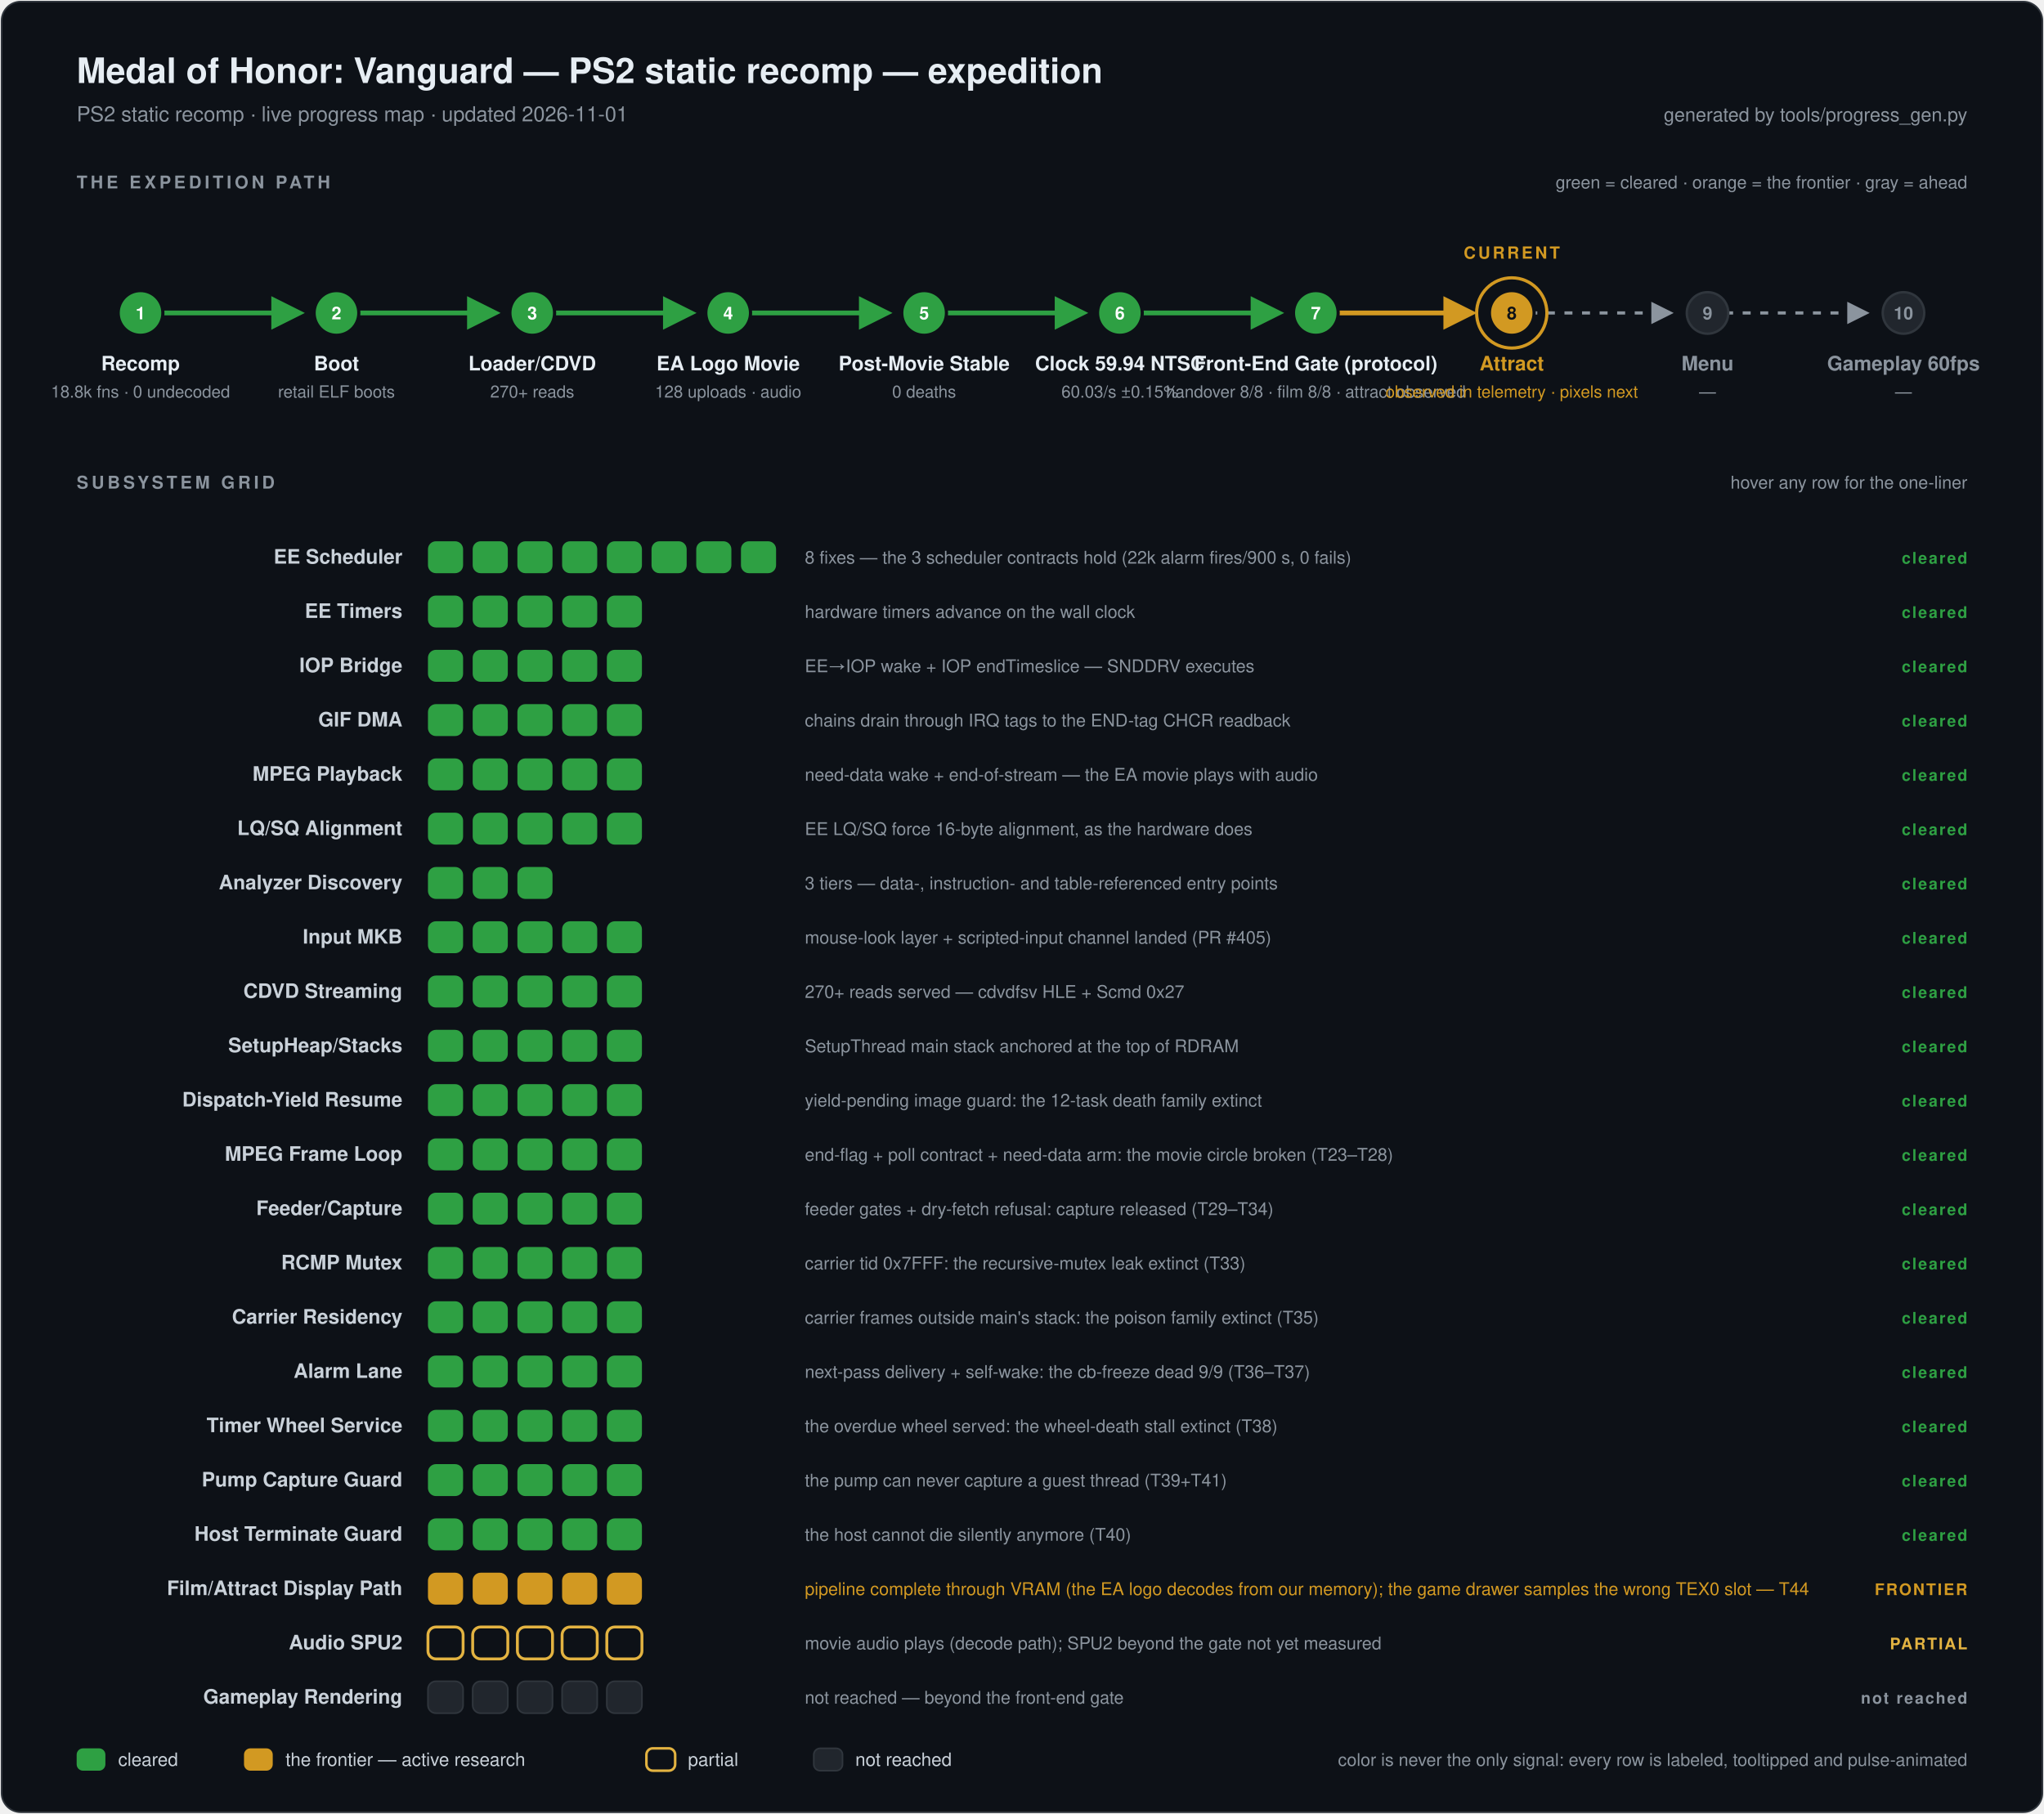
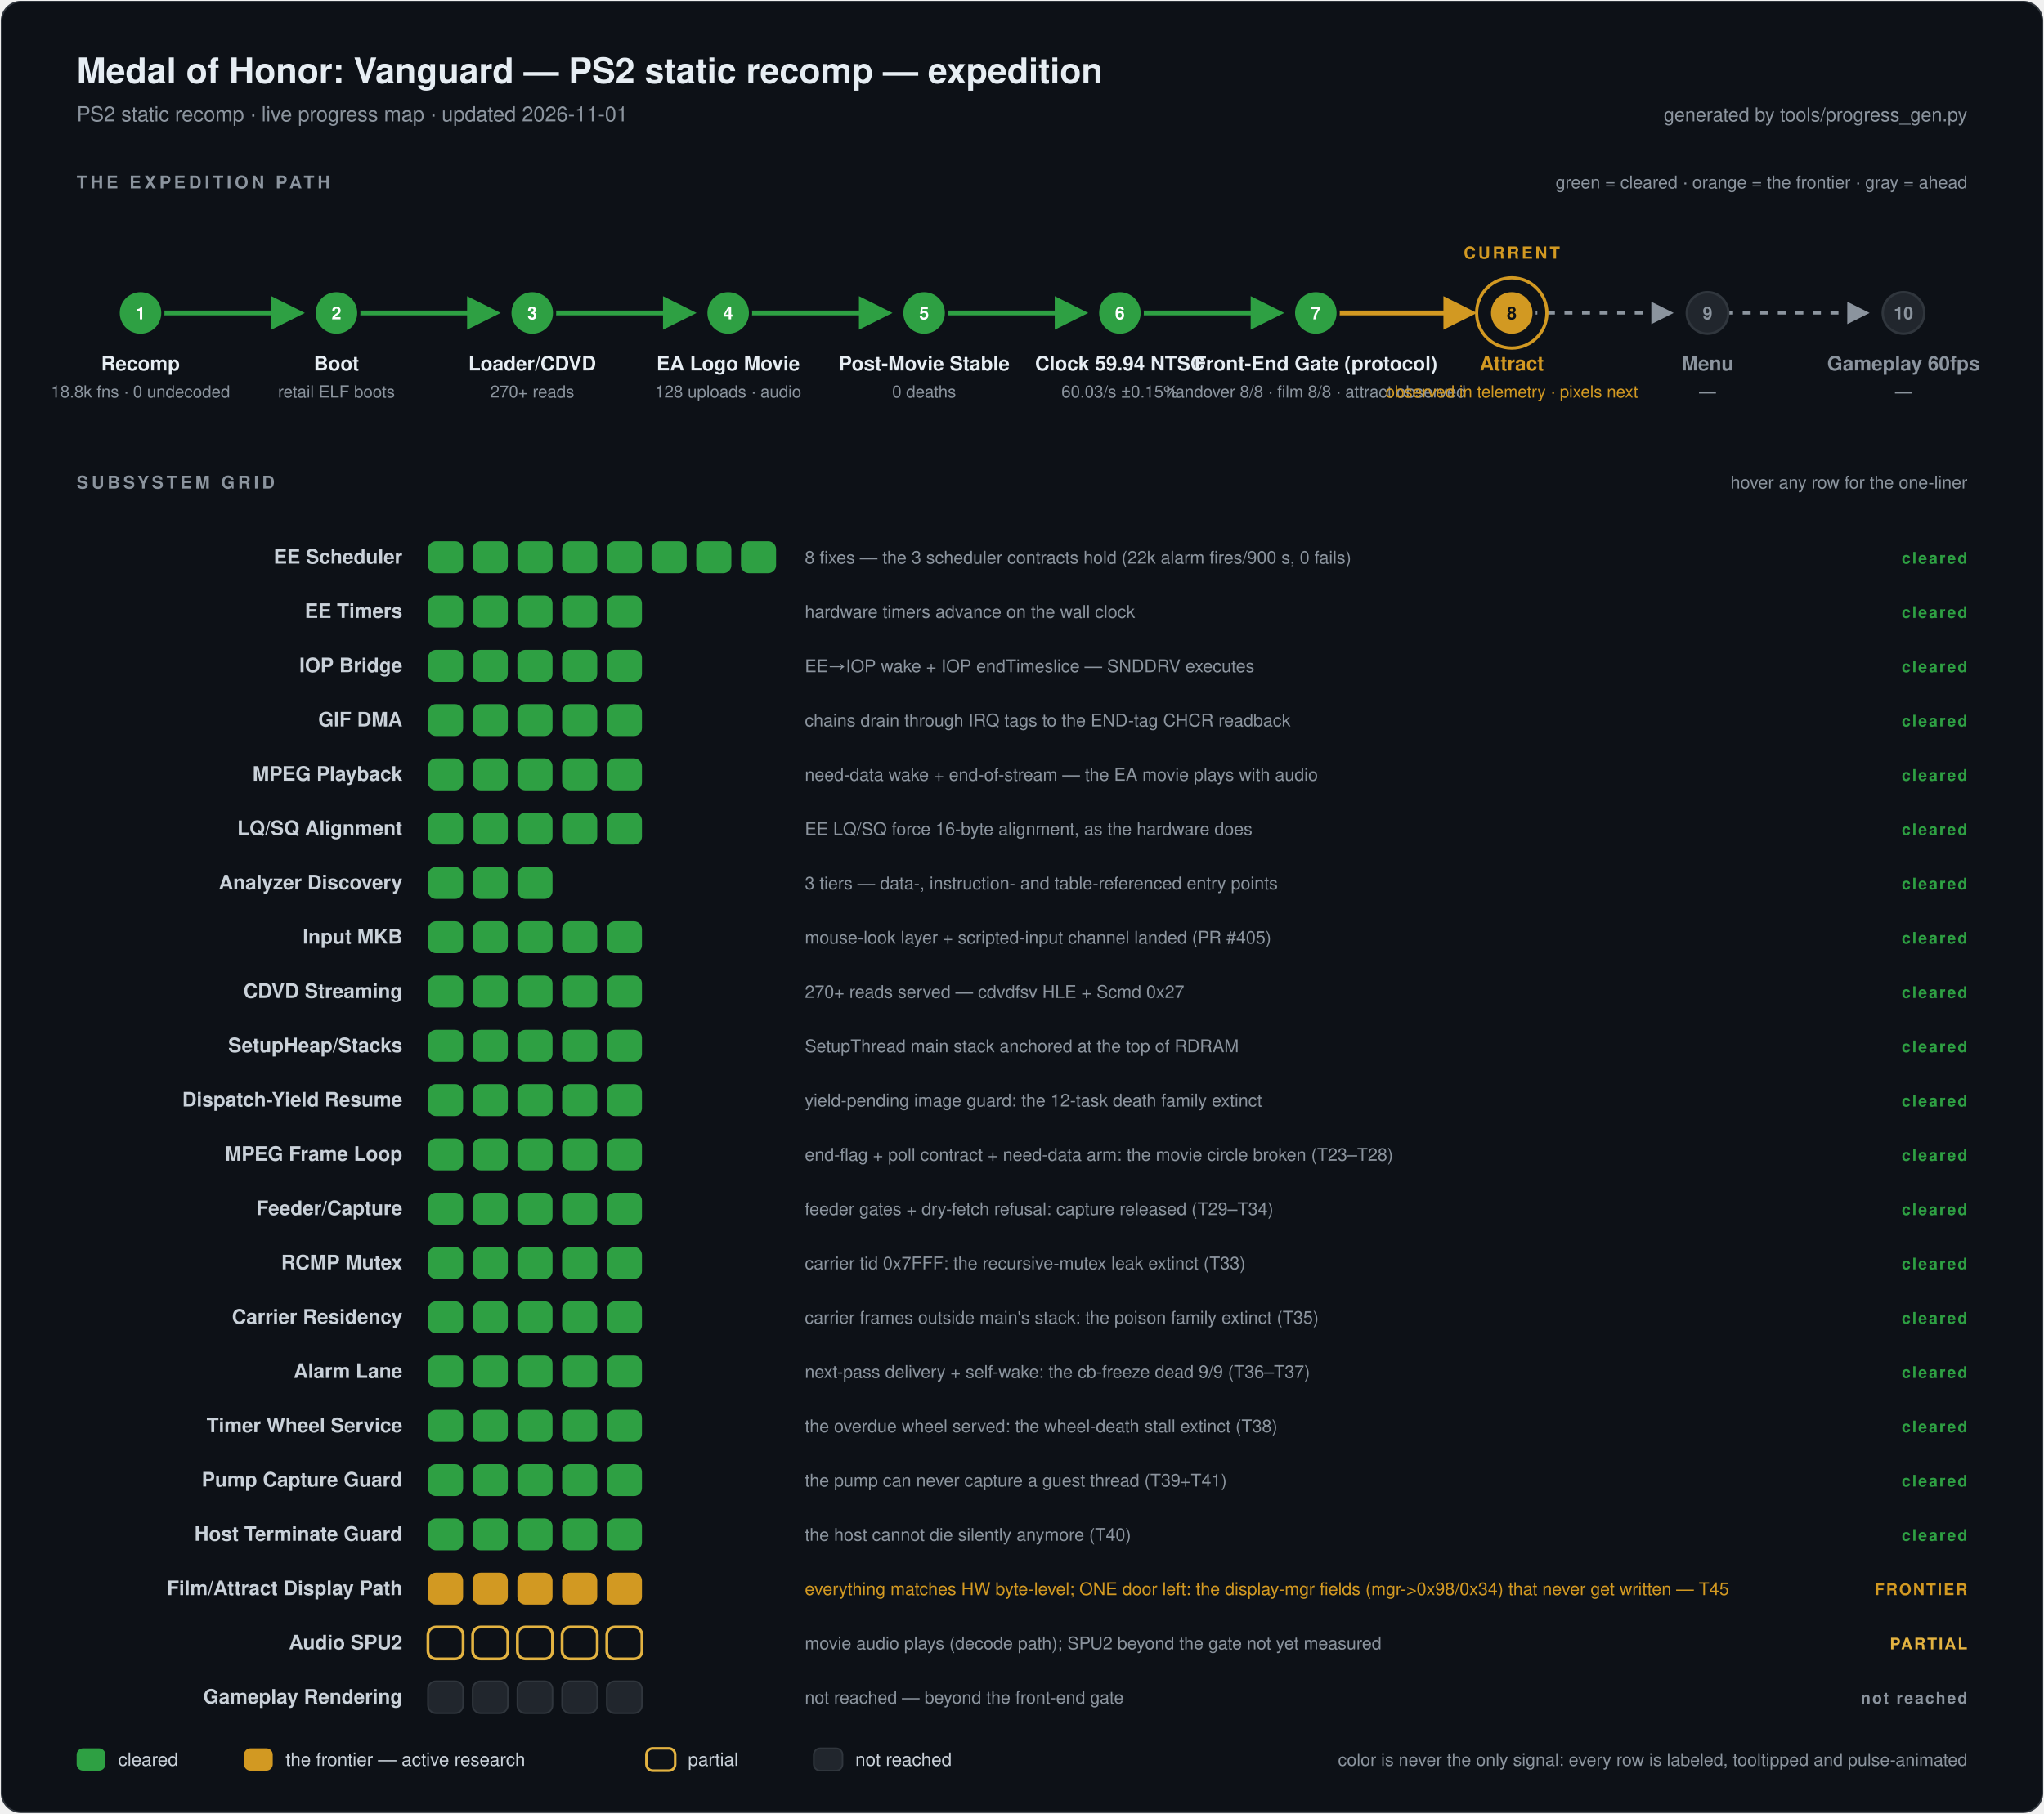
<svg xmlns="http://www.w3.org/2000/svg" viewBox="0 0 1280 1136" width="1280" height="1136" role="img" aria-label="Progress map: expedition path with 6 of 10 stages cleared, currently at the Front-End Gate, and a subsystem grid">
  <style>
.pulse{animation:vgpulse 2.2s ease-in-out infinite}
.pulse2{animation:vgpulse 2.2s ease-in-out .28s infinite}
.pulse3{animation:vgpulse 2.2s ease-in-out .56s infinite}
.pulse4{animation:vgpulse 2.2s ease-in-out .84s infinite}
@keyframes vgpulse{0%,100%{opacity:1}50%{opacity:.32}}
@media (prefers-reduced-motion:reduce){.pulse,.pulse2,.pulse3,.pulse4{animation:none}}
</style>
  <rect x="1" y="1" width="1278" height="1134" rx="12" fill="#0d1117" stroke="#30363d" />
  <text x="48" y="52" fill="#e6edf3" font-size="22" font-weight="700" font-family="ui-sans-serif, system-ui, 'Segoe UI', Helvetica, Arial, sans-serif">Medal of Honor: Vanguard — PS2 static recomp — expedition</text>
  <text x="48" y="76" fill="#8b949e" font-size="13" font-family="ui-sans-serif, system-ui, 'Segoe UI', Helvetica, Arial, sans-serif">PS2 static recomp · live progress map · updated 2026-11-01</text>
  <text x="1232" y="76" fill="#8b949e" font-size="12" text-anchor="end" font-family="ui-sans-serif, system-ui, 'Segoe UI', Helvetica, Arial, sans-serif">generated by tools/progress_gen.py</text>
  <text x="48" y="118" fill="#8b949e" font-size="11" font-weight="700" letter-spacing="2" font-family="ui-sans-serif, system-ui, 'Segoe UI', Helvetica, Arial, sans-serif">THE EXPEDITION PATH</text>
  <text x="1232" y="118" fill="#8b949e" font-size="11" text-anchor="end" font-family="ui-sans-serif, system-ui, 'Segoe UI', Helvetica, Arial, sans-serif">green = cleared · orange = the frontier · gray = ahead</text>
  <defs>
    <marker id="ag" viewBox="0 0 10 10" refX="8" refY="5" markerWidth="7" markerHeight="7" orient="auto-start-reverse">
      <path d="M0,0 L10,5 L0,10 z" fill="#2ea043" />
    </marker>
    <marker id="ao" viewBox="0 0 10 10" refX="8" refY="5" markerWidth="7" markerHeight="7" orient="auto-start-reverse">
      <path d="M0,0 L10,5 L0,10 z" fill="#d29922" />
    </marker>
    <marker id="am" viewBox="0 0 10 10" refX="8" refY="5" markerWidth="7" markerHeight="7" orient="auto-start-reverse">
      <path d="M0,0 L10,5 L0,10 z" fill="#8b949e" />
    </marker>
  </defs>
  <line x1="88.0" y1="196" x2="186.7" y2="196" stroke="#2ea043" stroke-width="3" marker-end="url(#ag)" />
  <line x1="210.7" y1="196" x2="309.3" y2="196" stroke="#2ea043" stroke-width="3" marker-end="url(#ag)" />
  <line x1="333.3" y1="196" x2="432.0" y2="196" stroke="#2ea043" stroke-width="3" marker-end="url(#ag)" />
  <line x1="456.0" y1="196" x2="554.7" y2="196" stroke="#2ea043" stroke-width="3" marker-end="url(#ag)" />
  <line x1="578.7" y1="196" x2="677.3" y2="196" stroke="#2ea043" stroke-width="3" marker-end="url(#ag)" />
  <line x1="701.3" y1="196" x2="800.0" y2="196" stroke="#2ea043" stroke-width="3" marker-end="url(#ag)" />
  <line x1="824.0" y1="196" x2="920.7" y2="196" stroke="#d29922" stroke-width="3" marker-end="url(#ao)" />
  <line x1="946.7" y1="196" x2="1045.3" y2="196" stroke="#8b949e" stroke-width="2" stroke-dasharray="5 6" marker-end="url(#am)" />
  <line x1="1069.3" y1="196" x2="1168.0" y2="196" stroke="#8b949e" stroke-width="2" stroke-dasharray="5 6" marker-end="url(#am)" />
  <g>
    <circle cx="88.0" cy="196" r="15" fill="#0d1117" />
    <circle cx="88.0" cy="196" r="13" fill="#2ea043" />
    <text x="88.0" y="200.0" fill="#ffffff" font-size="11" font-weight="700" text-anchor="middle" font-family="ui-sans-serif, system-ui, 'Segoe UI', Helvetica, Arial, sans-serif">1</text>
  </g>
  <text x="88.0" y="232" fill="#e6edf3" font-size="12.5" font-weight="600" text-anchor="middle" font-family="ui-sans-serif, system-ui, 'Segoe UI', Helvetica, Arial, sans-serif">Recomp</text>
  <text x="88.0" y="249" fill="#8b949e" font-size="10.5" text-anchor="middle" font-family="ui-sans-serif, system-ui, 'Segoe UI', Helvetica, Arial, sans-serif">18.8k fns · 0 undecoded</text>
  <g>
    <circle cx="210.7" cy="196" r="15" fill="#0d1117" />
    <circle cx="210.7" cy="196" r="13" fill="#2ea043" />
    <text x="210.7" y="200.0" fill="#ffffff" font-size="11" font-weight="700" text-anchor="middle" font-family="ui-sans-serif, system-ui, 'Segoe UI', Helvetica, Arial, sans-serif">2</text>
  </g>
  <text x="210.7" y="232" fill="#e6edf3" font-size="12.5" font-weight="600" text-anchor="middle" font-family="ui-sans-serif, system-ui, 'Segoe UI', Helvetica, Arial, sans-serif">Boot</text>
  <text x="210.7" y="249" fill="#8b949e" font-size="10.5" text-anchor="middle" font-family="ui-sans-serif, system-ui, 'Segoe UI', Helvetica, Arial, sans-serif">retail ELF boots</text>
  <g>
    <circle cx="333.3" cy="196" r="15" fill="#0d1117" />
    <circle cx="333.3" cy="196" r="13" fill="#2ea043" />
    <text x="333.3" y="200.0" fill="#ffffff" font-size="11" font-weight="700" text-anchor="middle" font-family="ui-sans-serif, system-ui, 'Segoe UI', Helvetica, Arial, sans-serif">3</text>
  </g>
  <text x="333.3" y="232" fill="#e6edf3" font-size="12.5" font-weight="600" text-anchor="middle" font-family="ui-sans-serif, system-ui, 'Segoe UI', Helvetica, Arial, sans-serif">Loader/CDVD</text>
  <text x="333.3" y="249" fill="#8b949e" font-size="10.5" text-anchor="middle" font-family="ui-sans-serif, system-ui, 'Segoe UI', Helvetica, Arial, sans-serif">270+ reads</text>
  <g>
    <circle cx="456.0" cy="196" r="15" fill="#0d1117" />
    <circle cx="456.0" cy="196" r="13" fill="#2ea043" />
    <text x="456.0" y="200.0" fill="#ffffff" font-size="11" font-weight="700" text-anchor="middle" font-family="ui-sans-serif, system-ui, 'Segoe UI', Helvetica, Arial, sans-serif">4</text>
  </g>
  <text x="456.0" y="232" fill="#e6edf3" font-size="12.5" font-weight="600" text-anchor="middle" font-family="ui-sans-serif, system-ui, 'Segoe UI', Helvetica, Arial, sans-serif">EA Logo Movie</text>
  <text x="456.0" y="249" fill="#8b949e" font-size="10.5" text-anchor="middle" font-family="ui-sans-serif, system-ui, 'Segoe UI', Helvetica, Arial, sans-serif">128 uploads · audio</text>
  <g>
    <circle cx="578.7" cy="196" r="15" fill="#0d1117" />
    <circle cx="578.7" cy="196" r="13" fill="#2ea043" />
    <text x="578.7" y="200.0" fill="#ffffff" font-size="11" font-weight="700" text-anchor="middle" font-family="ui-sans-serif, system-ui, 'Segoe UI', Helvetica, Arial, sans-serif">5</text>
  </g>
  <text x="578.7" y="232" fill="#e6edf3" font-size="12.5" font-weight="600" text-anchor="middle" font-family="ui-sans-serif, system-ui, 'Segoe UI', Helvetica, Arial, sans-serif">Post-Movie Stable</text>
  <text x="578.7" y="249" fill="#8b949e" font-size="10.5" text-anchor="middle" font-family="ui-sans-serif, system-ui, 'Segoe UI', Helvetica, Arial, sans-serif">0 deaths</text>
  <g>
    <circle cx="701.3" cy="196" r="15" fill="#0d1117" />
    <circle cx="701.3" cy="196" r="13" fill="#2ea043" />
    <text x="701.3" y="200.0" fill="#ffffff" font-size="11" font-weight="700" text-anchor="middle" font-family="ui-sans-serif, system-ui, 'Segoe UI', Helvetica, Arial, sans-serif">6</text>
  </g>
  <text x="701.3" y="232" fill="#e6edf3" font-size="12.5" font-weight="600" text-anchor="middle" font-family="ui-sans-serif, system-ui, 'Segoe UI', Helvetica, Arial, sans-serif">Clock 59.94 NTSC</text>
  <text x="701.3" y="249" fill="#8b949e" font-size="10.5" text-anchor="middle" font-family="ui-sans-serif, system-ui, 'Segoe UI', Helvetica, Arial, sans-serif">60.03/s ±0.15%</text>
  <g>
    <circle cx="824.0" cy="196" r="15" fill="#0d1117" />
    <circle cx="824.0" cy="196" r="13" fill="#2ea043" />
    <text x="824.0" y="200.0" fill="#ffffff" font-size="11" font-weight="700" text-anchor="middle" font-family="ui-sans-serif, system-ui, 'Segoe UI', Helvetica, Arial, sans-serif">7</text>
  </g>
  <text x="824.0" y="232" fill="#e6edf3" font-size="12.5" font-weight="600" text-anchor="middle" font-family="ui-sans-serif, system-ui, 'Segoe UI', Helvetica, Arial, sans-serif">Front-End Gate (protocol)</text>
  <text x="824.0" y="249" fill="#8b949e" font-size="10.5" text-anchor="middle" font-family="ui-sans-serif, system-ui, 'Segoe UI', Helvetica, Arial, sans-serif">handover 8/8 · film 8/8 · attract observed</text>
  <g>
    <circle cx="946.7" cy="196" r="22" fill="none" stroke="#d29922" stroke-width="2" class="pulse" />
    <circle cx="946.7" cy="196" r="15" fill="#0d1117" />
    <circle cx="946.7" cy="196" r="13" fill="#d29922" />
    <text x="946.7" y="200.0" fill="#0d1117" font-size="11" font-weight="700" text-anchor="middle" font-family="ui-sans-serif, system-ui, 'Segoe UI', Helvetica, Arial, sans-serif">8</text>
  </g>
  <text x="946.7" y="162" fill="#d29922" font-size="10.5" font-weight="700" letter-spacing="1.5" text-anchor="middle" font-family="ui-sans-serif, system-ui, 'Segoe UI', Helvetica, Arial, sans-serif" class="pulse">CURRENT</text>
  <text x="946.7" y="232" fill="#d29922" font-size="12.5" font-weight="600" text-anchor="middle" font-family="ui-sans-serif, system-ui, 'Segoe UI', Helvetica, Arial, sans-serif">Attract</text>
  <text x="946.7" y="249" fill="#d29922" font-size="10.5" text-anchor="middle" font-family="ui-sans-serif, system-ui, 'Segoe UI', Helvetica, Arial, sans-serif">observed in telemetry · pixels next</text>
  <g>
    <circle cx="1069.3" cy="196" r="13" fill="#21262d" stroke="#30363d" stroke-width="1.5" />
    <text x="1069.3" y="200.0" fill="#8b949e" font-size="11" font-weight="700" text-anchor="middle" font-family="ui-sans-serif, system-ui, 'Segoe UI', Helvetica, Arial, sans-serif">9</text>
  </g>
  <text x="1069.3" y="232" fill="#8b949e" font-size="12.5" font-weight="600" text-anchor="middle" font-family="ui-sans-serif, system-ui, 'Segoe UI', Helvetica, Arial, sans-serif">Menu</text>
  <text x="1069.3" y="249" fill="#8b949e" font-size="10.5" text-anchor="middle" font-family="ui-sans-serif, system-ui, 'Segoe UI', Helvetica, Arial, sans-serif">—</text>
  <g>
    <circle cx="1192.0" cy="196" r="13" fill="#21262d" stroke="#30363d" stroke-width="1.5" />
    <text x="1192.0" y="200.0" fill="#8b949e" font-size="11" font-weight="700" text-anchor="middle" font-family="ui-sans-serif, system-ui, 'Segoe UI', Helvetica, Arial, sans-serif">10</text>
  </g>
  <text x="1192.0" y="232" fill="#8b949e" font-size="12.5" font-weight="600" text-anchor="middle" font-family="ui-sans-serif, system-ui, 'Segoe UI', Helvetica, Arial, sans-serif">Gameplay 60fps</text>
  <text x="1192.0" y="249" fill="#8b949e" font-size="10.5" text-anchor="middle" font-family="ui-sans-serif, system-ui, 'Segoe UI', Helvetica, Arial, sans-serif">—</text>
  <text x="48" y="306" fill="#8b949e" font-size="11" font-weight="700" letter-spacing="2" font-family="ui-sans-serif, system-ui, 'Segoe UI', Helvetica, Arial, sans-serif">SUBSYSTEM GRID</text>
  <text x="1232" y="306" fill="#8b949e" font-size="11" text-anchor="end" font-family="ui-sans-serif, system-ui, 'Segoe UI', Helvetica, Arial, sans-serif">hover any row for the one-liner</text>
  <g>
    <text x="252" y="353.0" fill="#c9d1d9" font-size="12.5" font-weight="600" text-anchor="end" font-family="ui-sans-serif, system-ui, 'Segoe UI', Helvetica, Arial, sans-serif">EE Scheduler</text>
    <rect x="268" y="339.0" width="22" height="20" rx="5" fill="#2ea043" />
    <rect x="296" y="339.0" width="22" height="20" rx="5" fill="#2ea043" />
    <rect x="324" y="339.0" width="22" height="20" rx="5" fill="#2ea043" />
    <rect x="352" y="339.0" width="22" height="20" rx="5" fill="#2ea043" />
    <rect x="380" y="339.0" width="22" height="20" rx="5" fill="#2ea043" />
    <rect x="408" y="339.0" width="22" height="20" rx="5" fill="#2ea043" />
    <rect x="436" y="339.0" width="22" height="20" rx="5" fill="#2ea043" />
    <rect x="464" y="339.0" width="22" height="20" rx="5" fill="#2ea043" />
    <text x="504" y="353.0" fill="#8b949e" font-size="11" font-family="ui-sans-serif, system-ui, 'Segoe UI', Helvetica, Arial, sans-serif">8 fixes — the 3 scheduler contracts hold (22k alarm fires/900 s, 0 fails)</text>
    <text x="1232" y="353.0" fill="#2ea043" font-size="10" font-weight="600" letter-spacing="1" text-anchor="end" font-family="ui-sans-serif, system-ui, 'Segoe UI', Helvetica, Arial, sans-serif">cleared</text>
  </g>
  <g>
    <text x="252" y="387.0" fill="#c9d1d9" font-size="12.5" font-weight="600" text-anchor="end" font-family="ui-sans-serif, system-ui, 'Segoe UI', Helvetica, Arial, sans-serif">EE Timers</text>
    <rect x="268" y="373.0" width="22" height="20" rx="5" fill="#2ea043" />
    <rect x="296" y="373.0" width="22" height="20" rx="5" fill="#2ea043" />
    <rect x="324" y="373.0" width="22" height="20" rx="5" fill="#2ea043" />
    <rect x="352" y="373.0" width="22" height="20" rx="5" fill="#2ea043" />
    <rect x="380" y="373.0" width="22" height="20" rx="5" fill="#2ea043" />
    <text x="504" y="387.0" fill="#8b949e" font-size="11" font-family="ui-sans-serif, system-ui, 'Segoe UI', Helvetica, Arial, sans-serif">hardware timers advance on the wall clock</text>
    <text x="1232" y="387.0" fill="#2ea043" font-size="10" font-weight="600" letter-spacing="1" text-anchor="end" font-family="ui-sans-serif, system-ui, 'Segoe UI', Helvetica, Arial, sans-serif">cleared</text>
  </g>
  <g>
    <text x="252" y="421.0" fill="#c9d1d9" font-size="12.5" font-weight="600" text-anchor="end" font-family="ui-sans-serif, system-ui, 'Segoe UI', Helvetica, Arial, sans-serif">IOP Bridge</text>
    <rect x="268" y="407.0" width="22" height="20" rx="5" fill="#2ea043" />
    <rect x="296" y="407.0" width="22" height="20" rx="5" fill="#2ea043" />
    <rect x="324" y="407.0" width="22" height="20" rx="5" fill="#2ea043" />
    <rect x="352" y="407.0" width="22" height="20" rx="5" fill="#2ea043" />
    <rect x="380" y="407.0" width="22" height="20" rx="5" fill="#2ea043" />
    <text x="504" y="421.0" fill="#8b949e" font-size="11" font-family="ui-sans-serif, system-ui, 'Segoe UI', Helvetica, Arial, sans-serif">EE→IOP wake + IOP endTimeslice — SNDDRV executes</text>
    <text x="1232" y="421.0" fill="#2ea043" font-size="10" font-weight="600" letter-spacing="1" text-anchor="end" font-family="ui-sans-serif, system-ui, 'Segoe UI', Helvetica, Arial, sans-serif">cleared</text>
  </g>
  <g>
    <text x="252" y="455.0" fill="#c9d1d9" font-size="12.5" font-weight="600" text-anchor="end" font-family="ui-sans-serif, system-ui, 'Segoe UI', Helvetica, Arial, sans-serif">GIF DMA</text>
    <rect x="268" y="441.0" width="22" height="20" rx="5" fill="#2ea043" />
    <rect x="296" y="441.0" width="22" height="20" rx="5" fill="#2ea043" />
    <rect x="324" y="441.0" width="22" height="20" rx="5" fill="#2ea043" />
    <rect x="352" y="441.0" width="22" height="20" rx="5" fill="#2ea043" />
    <rect x="380" y="441.0" width="22" height="20" rx="5" fill="#2ea043" />
    <text x="504" y="455.0" fill="#8b949e" font-size="11" font-family="ui-sans-serif, system-ui, 'Segoe UI', Helvetica, Arial, sans-serif">chains drain through IRQ tags to the END-tag CHCR readback</text>
    <text x="1232" y="455.0" fill="#2ea043" font-size="10" font-weight="600" letter-spacing="1" text-anchor="end" font-family="ui-sans-serif, system-ui, 'Segoe UI', Helvetica, Arial, sans-serif">cleared</text>
  </g>
  <g>
    <text x="252" y="489.0" fill="#c9d1d9" font-size="12.5" font-weight="600" text-anchor="end" font-family="ui-sans-serif, system-ui, 'Segoe UI', Helvetica, Arial, sans-serif">MPEG Playback</text>
    <rect x="268" y="475.0" width="22" height="20" rx="5" fill="#2ea043" />
    <rect x="296" y="475.0" width="22" height="20" rx="5" fill="#2ea043" />
    <rect x="324" y="475.0" width="22" height="20" rx="5" fill="#2ea043" />
    <rect x="352" y="475.0" width="22" height="20" rx="5" fill="#2ea043" />
    <rect x="380" y="475.0" width="22" height="20" rx="5" fill="#2ea043" />
    <text x="504" y="489.0" fill="#8b949e" font-size="11" font-family="ui-sans-serif, system-ui, 'Segoe UI', Helvetica, Arial, sans-serif">need-data wake + end-of-stream — the EA movie plays with audio</text>
    <text x="1232" y="489.0" fill="#2ea043" font-size="10" font-weight="600" letter-spacing="1" text-anchor="end" font-family="ui-sans-serif, system-ui, 'Segoe UI', Helvetica, Arial, sans-serif">cleared</text>
  </g>
  <g>
    <text x="252" y="523.0" fill="#c9d1d9" font-size="12.5" font-weight="600" text-anchor="end" font-family="ui-sans-serif, system-ui, 'Segoe UI', Helvetica, Arial, sans-serif">LQ/SQ Alignment</text>
    <rect x="268" y="509.0" width="22" height="20" rx="5" fill="#2ea043" />
    <rect x="296" y="509.0" width="22" height="20" rx="5" fill="#2ea043" />
    <rect x="324" y="509.0" width="22" height="20" rx="5" fill="#2ea043" />
    <rect x="352" y="509.0" width="22" height="20" rx="5" fill="#2ea043" />
    <rect x="380" y="509.0" width="22" height="20" rx="5" fill="#2ea043" />
    <text x="504" y="523.0" fill="#8b949e" font-size="11" font-family="ui-sans-serif, system-ui, 'Segoe UI', Helvetica, Arial, sans-serif">EE LQ/SQ force 16-byte alignment, as the hardware does</text>
    <text x="1232" y="523.0" fill="#2ea043" font-size="10" font-weight="600" letter-spacing="1" text-anchor="end" font-family="ui-sans-serif, system-ui, 'Segoe UI', Helvetica, Arial, sans-serif">cleared</text>
  </g>
  <g>
    <text x="252" y="557.0" fill="#c9d1d9" font-size="12.5" font-weight="600" text-anchor="end" font-family="ui-sans-serif, system-ui, 'Segoe UI', Helvetica, Arial, sans-serif">Analyzer Discovery</text>
    <rect x="268" y="543.0" width="22" height="20" rx="5" fill="#2ea043" />
    <rect x="296" y="543.0" width="22" height="20" rx="5" fill="#2ea043" />
    <rect x="324" y="543.0" width="22" height="20" rx="5" fill="#2ea043" />
    <text x="504" y="557.0" fill="#8b949e" font-size="11" font-family="ui-sans-serif, system-ui, 'Segoe UI', Helvetica, Arial, sans-serif">3 tiers — data-, instruction- and table-referenced entry points</text>
    <text x="1232" y="557.0" fill="#2ea043" font-size="10" font-weight="600" letter-spacing="1" text-anchor="end" font-family="ui-sans-serif, system-ui, 'Segoe UI', Helvetica, Arial, sans-serif">cleared</text>
  </g>
  <g>
    <text x="252" y="591.0" fill="#c9d1d9" font-size="12.5" font-weight="600" text-anchor="end" font-family="ui-sans-serif, system-ui, 'Segoe UI', Helvetica, Arial, sans-serif">Input MKB</text>
    <rect x="268" y="577.0" width="22" height="20" rx="5" fill="#2ea043" />
    <rect x="296" y="577.0" width="22" height="20" rx="5" fill="#2ea043" />
    <rect x="324" y="577.0" width="22" height="20" rx="5" fill="#2ea043" />
    <rect x="352" y="577.0" width="22" height="20" rx="5" fill="#2ea043" />
    <rect x="380" y="577.0" width="22" height="20" rx="5" fill="#2ea043" />
    <text x="504" y="591.0" fill="#8b949e" font-size="11" font-family="ui-sans-serif, system-ui, 'Segoe UI', Helvetica, Arial, sans-serif">mouse-look layer + scripted-input channel landed (PR #405)</text>
    <text x="1232" y="591.0" fill="#2ea043" font-size="10" font-weight="600" letter-spacing="1" text-anchor="end" font-family="ui-sans-serif, system-ui, 'Segoe UI', Helvetica, Arial, sans-serif">cleared</text>
  </g>
  <g>
    <text x="252" y="625.0" fill="#c9d1d9" font-size="12.5" font-weight="600" text-anchor="end" font-family="ui-sans-serif, system-ui, 'Segoe UI', Helvetica, Arial, sans-serif">CDVD Streaming</text>
    <rect x="268" y="611.0" width="22" height="20" rx="5" fill="#2ea043" />
    <rect x="296" y="611.0" width="22" height="20" rx="5" fill="#2ea043" />
    <rect x="324" y="611.0" width="22" height="20" rx="5" fill="#2ea043" />
    <rect x="352" y="611.0" width="22" height="20" rx="5" fill="#2ea043" />
    <rect x="380" y="611.0" width="22" height="20" rx="5" fill="#2ea043" />
    <text x="504" y="625.0" fill="#8b949e" font-size="11" font-family="ui-sans-serif, system-ui, 'Segoe UI', Helvetica, Arial, sans-serif">270+ reads served — cdvdfsv HLE + Scmd 0x27</text>
    <text x="1232" y="625.0" fill="#2ea043" font-size="10" font-weight="600" letter-spacing="1" text-anchor="end" font-family="ui-sans-serif, system-ui, 'Segoe UI', Helvetica, Arial, sans-serif">cleared</text>
  </g>
  <g>
    <text x="252" y="659.0" fill="#c9d1d9" font-size="12.5" font-weight="600" text-anchor="end" font-family="ui-sans-serif, system-ui, 'Segoe UI', Helvetica, Arial, sans-serif">SetupHeap/Stacks</text>
    <rect x="268" y="645.0" width="22" height="20" rx="5" fill="#2ea043" />
    <rect x="296" y="645.0" width="22" height="20" rx="5" fill="#2ea043" />
    <rect x="324" y="645.0" width="22" height="20" rx="5" fill="#2ea043" />
    <rect x="352" y="645.0" width="22" height="20" rx="5" fill="#2ea043" />
    <rect x="380" y="645.0" width="22" height="20" rx="5" fill="#2ea043" />
    <text x="504" y="659.0" fill="#8b949e" font-size="11" font-family="ui-sans-serif, system-ui, 'Segoe UI', Helvetica, Arial, sans-serif">SetupThread main stack anchored at the top of RDRAM</text>
    <text x="1232" y="659.0" fill="#2ea043" font-size="10" font-weight="600" letter-spacing="1" text-anchor="end" font-family="ui-sans-serif, system-ui, 'Segoe UI', Helvetica, Arial, sans-serif">cleared</text>
  </g>
  <g>
    <text x="252" y="693.0" fill="#c9d1d9" font-size="12.5" font-weight="600" text-anchor="end" font-family="ui-sans-serif, system-ui, 'Segoe UI', Helvetica, Arial, sans-serif">Dispatch-Yield Resume</text>
    <rect x="268" y="679.0" width="22" height="20" rx="5" fill="#2ea043" />
    <rect x="296" y="679.0" width="22" height="20" rx="5" fill="#2ea043" />
    <rect x="324" y="679.0" width="22" height="20" rx="5" fill="#2ea043" />
    <rect x="352" y="679.0" width="22" height="20" rx="5" fill="#2ea043" />
    <rect x="380" y="679.0" width="22" height="20" rx="5" fill="#2ea043" />
    <text x="504" y="693.0" fill="#8b949e" font-size="11" font-family="ui-sans-serif, system-ui, 'Segoe UI', Helvetica, Arial, sans-serif">yield-pending image guard: the 12-task death family extinct</text>
    <text x="1232" y="693.0" fill="#2ea043" font-size="10" font-weight="600" letter-spacing="1" text-anchor="end" font-family="ui-sans-serif, system-ui, 'Segoe UI', Helvetica, Arial, sans-serif">cleared</text>
  </g>
  <g>
    <text x="252" y="727.0" fill="#c9d1d9" font-size="12.5" font-weight="600" text-anchor="end" font-family="ui-sans-serif, system-ui, 'Segoe UI', Helvetica, Arial, sans-serif">MPEG Frame Loop</text>
    <rect x="268" y="713.0" width="22" height="20" rx="5" fill="#2ea043" />
    <rect x="296" y="713.0" width="22" height="20" rx="5" fill="#2ea043" />
    <rect x="324" y="713.0" width="22" height="20" rx="5" fill="#2ea043" />
    <rect x="352" y="713.0" width="22" height="20" rx="5" fill="#2ea043" />
    <rect x="380" y="713.0" width="22" height="20" rx="5" fill="#2ea043" />
    <text x="504" y="727.0" fill="#8b949e" font-size="11" font-family="ui-sans-serif, system-ui, 'Segoe UI', Helvetica, Arial, sans-serif">end-flag + poll contract + need-data arm: the movie circle broken (T23–T28)</text>
    <text x="1232" y="727.0" fill="#2ea043" font-size="10" font-weight="600" letter-spacing="1" text-anchor="end" font-family="ui-sans-serif, system-ui, 'Segoe UI', Helvetica, Arial, sans-serif">cleared</text>
  </g>
  <g>
    <text x="252" y="761.0" fill="#c9d1d9" font-size="12.5" font-weight="600" text-anchor="end" font-family="ui-sans-serif, system-ui, 'Segoe UI', Helvetica, Arial, sans-serif">Feeder/Capture</text>
    <rect x="268" y="747.0" width="22" height="20" rx="5" fill="#2ea043" />
    <rect x="296" y="747.0" width="22" height="20" rx="5" fill="#2ea043" />
    <rect x="324" y="747.0" width="22" height="20" rx="5" fill="#2ea043" />
    <rect x="352" y="747.0" width="22" height="20" rx="5" fill="#2ea043" />
    <rect x="380" y="747.0" width="22" height="20" rx="5" fill="#2ea043" />
    <text x="504" y="761.0" fill="#8b949e" font-size="11" font-family="ui-sans-serif, system-ui, 'Segoe UI', Helvetica, Arial, sans-serif">feeder gates + dry-fetch refusal: capture released (T29–T34)</text>
    <text x="1232" y="761.0" fill="#2ea043" font-size="10" font-weight="600" letter-spacing="1" text-anchor="end" font-family="ui-sans-serif, system-ui, 'Segoe UI', Helvetica, Arial, sans-serif">cleared</text>
  </g>
  <g>
    <text x="252" y="795.0" fill="#c9d1d9" font-size="12.5" font-weight="600" text-anchor="end" font-family="ui-sans-serif, system-ui, 'Segoe UI', Helvetica, Arial, sans-serif">RCMP Mutex</text>
    <rect x="268" y="781.0" width="22" height="20" rx="5" fill="#2ea043" />
    <rect x="296" y="781.0" width="22" height="20" rx="5" fill="#2ea043" />
    <rect x="324" y="781.0" width="22" height="20" rx="5" fill="#2ea043" />
    <rect x="352" y="781.0" width="22" height="20" rx="5" fill="#2ea043" />
    <rect x="380" y="781.0" width="22" height="20" rx="5" fill="#2ea043" />
    <text x="504" y="795.0" fill="#8b949e" font-size="11" font-family="ui-sans-serif, system-ui, 'Segoe UI', Helvetica, Arial, sans-serif">carrier tid 0x7FFF: the recursive-mutex leak extinct (T33)</text>
    <text x="1232" y="795.0" fill="#2ea043" font-size="10" font-weight="600" letter-spacing="1" text-anchor="end" font-family="ui-sans-serif, system-ui, 'Segoe UI', Helvetica, Arial, sans-serif">cleared</text>
  </g>
  <g>
    <text x="252" y="829.0" fill="#c9d1d9" font-size="12.5" font-weight="600" text-anchor="end" font-family="ui-sans-serif, system-ui, 'Segoe UI', Helvetica, Arial, sans-serif">Carrier Residency</text>
    <rect x="268" y="815.0" width="22" height="20" rx="5" fill="#2ea043" />
    <rect x="296" y="815.0" width="22" height="20" rx="5" fill="#2ea043" />
    <rect x="324" y="815.0" width="22" height="20" rx="5" fill="#2ea043" />
    <rect x="352" y="815.0" width="22" height="20" rx="5" fill="#2ea043" />
    <rect x="380" y="815.0" width="22" height="20" rx="5" fill="#2ea043" />
    <text x="504" y="829.0" fill="#8b949e" font-size="11" font-family="ui-sans-serif, system-ui, 'Segoe UI', Helvetica, Arial, sans-serif">carrier frames outside main's stack: the poison family extinct (T35)</text>
    <text x="1232" y="829.0" fill="#2ea043" font-size="10" font-weight="600" letter-spacing="1" text-anchor="end" font-family="ui-sans-serif, system-ui, 'Segoe UI', Helvetica, Arial, sans-serif">cleared</text>
  </g>
  <g>
    <text x="252" y="863.0" fill="#c9d1d9" font-size="12.5" font-weight="600" text-anchor="end" font-family="ui-sans-serif, system-ui, 'Segoe UI', Helvetica, Arial, sans-serif">Alarm Lane</text>
    <rect x="268" y="849.0" width="22" height="20" rx="5" fill="#2ea043" />
    <rect x="296" y="849.0" width="22" height="20" rx="5" fill="#2ea043" />
    <rect x="324" y="849.0" width="22" height="20" rx="5" fill="#2ea043" />
    <rect x="352" y="849.0" width="22" height="20" rx="5" fill="#2ea043" />
    <rect x="380" y="849.0" width="22" height="20" rx="5" fill="#2ea043" />
    <text x="504" y="863.0" fill="#8b949e" font-size="11" font-family="ui-sans-serif, system-ui, 'Segoe UI', Helvetica, Arial, sans-serif">next-pass delivery + self-wake: the cb-freeze dead 9/9 (T36–T37)</text>
    <text x="1232" y="863.0" fill="#2ea043" font-size="10" font-weight="600" letter-spacing="1" text-anchor="end" font-family="ui-sans-serif, system-ui, 'Segoe UI', Helvetica, Arial, sans-serif">cleared</text>
  </g>
  <g>
    <text x="252" y="897.0" fill="#c9d1d9" font-size="12.5" font-weight="600" text-anchor="end" font-family="ui-sans-serif, system-ui, 'Segoe UI', Helvetica, Arial, sans-serif">Timer Wheel Service</text>
    <rect x="268" y="883.0" width="22" height="20" rx="5" fill="#2ea043" />
    <rect x="296" y="883.0" width="22" height="20" rx="5" fill="#2ea043" />
    <rect x="324" y="883.0" width="22" height="20" rx="5" fill="#2ea043" />
    <rect x="352" y="883.0" width="22" height="20" rx="5" fill="#2ea043" />
    <rect x="380" y="883.0" width="22" height="20" rx="5" fill="#2ea043" />
    <text x="504" y="897.0" fill="#8b949e" font-size="11" font-family="ui-sans-serif, system-ui, 'Segoe UI', Helvetica, Arial, sans-serif">the overdue wheel served: the wheel-death stall extinct (T38)</text>
    <text x="1232" y="897.0" fill="#2ea043" font-size="10" font-weight="600" letter-spacing="1" text-anchor="end" font-family="ui-sans-serif, system-ui, 'Segoe UI', Helvetica, Arial, sans-serif">cleared</text>
  </g>
  <g>
    <text x="252" y="931.0" fill="#c9d1d9" font-size="12.5" font-weight="600" text-anchor="end" font-family="ui-sans-serif, system-ui, 'Segoe UI', Helvetica, Arial, sans-serif">Pump Capture Guard</text>
    <rect x="268" y="917.0" width="22" height="20" rx="5" fill="#2ea043" />
    <rect x="296" y="917.0" width="22" height="20" rx="5" fill="#2ea043" />
    <rect x="324" y="917.0" width="22" height="20" rx="5" fill="#2ea043" />
    <rect x="352" y="917.0" width="22" height="20" rx="5" fill="#2ea043" />
    <rect x="380" y="917.0" width="22" height="20" rx="5" fill="#2ea043" />
    <text x="504" y="931.0" fill="#8b949e" font-size="11" font-family="ui-sans-serif, system-ui, 'Segoe UI', Helvetica, Arial, sans-serif">the pump can never capture a guest thread (T39+T41)</text>
    <text x="1232" y="931.0" fill="#2ea043" font-size="10" font-weight="600" letter-spacing="1" text-anchor="end" font-family="ui-sans-serif, system-ui, 'Segoe UI', Helvetica, Arial, sans-serif">cleared</text>
  </g>
  <g>
    <text x="252" y="965.0" fill="#c9d1d9" font-size="12.5" font-weight="600" text-anchor="end" font-family="ui-sans-serif, system-ui, 'Segoe UI', Helvetica, Arial, sans-serif">Host Terminate Guard</text>
    <rect x="268" y="951.0" width="22" height="20" rx="5" fill="#2ea043" />
    <rect x="296" y="951.0" width="22" height="20" rx="5" fill="#2ea043" />
    <rect x="324" y="951.0" width="22" height="20" rx="5" fill="#2ea043" />
    <rect x="352" y="951.0" width="22" height="20" rx="5" fill="#2ea043" />
    <rect x="380" y="951.0" width="22" height="20" rx="5" fill="#2ea043" />
    <text x="504" y="965.0" fill="#8b949e" font-size="11" font-family="ui-sans-serif, system-ui, 'Segoe UI', Helvetica, Arial, sans-serif">the host cannot die silently anymore (T40)</text>
    <text x="1232" y="965.0" fill="#2ea043" font-size="10" font-weight="600" letter-spacing="1" text-anchor="end" font-family="ui-sans-serif, system-ui, 'Segoe UI', Helvetica, Arial, sans-serif">cleared</text>
  </g>
  <g>
    <text x="252" y="999.0" fill="#c9d1d9" font-size="12.5" font-weight="600" text-anchor="end" font-family="ui-sans-serif, system-ui, 'Segoe UI', Helvetica, Arial, sans-serif">Film/Attract Display Path</text>
    <rect x="268" y="985.0" width="22" height="20" rx="5" fill="#d29922" class="pulse" />
    <rect x="296" y="985.0" width="22" height="20" rx="5" fill="#d29922" class="pulse2" />
    <rect x="324" y="985.0" width="22" height="20" rx="5" fill="#d29922" class="pulse3" />
    <rect x="352" y="985.0" width="22" height="20" rx="5" fill="#d29922" class="pulse4" />
    <rect x="380" y="985.0" width="22" height="20" rx="5" fill="#d29922" class="pulse" />
-     <text x="504" y="999.0" fill="#d29922" font-size="11" font-family="ui-sans-serif, system-ui, 'Segoe UI', Helvetica, Arial, sans-serif">pipeline complete through VRAM (the EA logo decodes from our memory); the game drawer samples the wrong TEX0 slot — T44</text>
+     <text x="504" y="999.0" fill="#d29922" font-size="11" font-family="ui-sans-serif, system-ui, 'Segoe UI', Helvetica, Arial, sans-serif">everything matches HW byte-level; ONE door left: the display-mgr fields (mgr-&gt;0x98/0x34) that never get written — T45</text>
    <text x="1232" y="999.0" fill="#d29922" font-size="10" font-weight="700" letter-spacing="1" text-anchor="end" font-family="ui-sans-serif, system-ui, 'Segoe UI', Helvetica, Arial, sans-serif" class="pulse">FRONTIER</text>
  </g>
  <g>
    <text x="252" y="1033.0" fill="#c9d1d9" font-size="12.5" font-weight="600" text-anchor="end" font-family="ui-sans-serif, system-ui, 'Segoe UI', Helvetica, Arial, sans-serif">Audio SPU2</text>
    <rect x="268" y="1019.0" width="22" height="20" rx="5" fill="#0d1117" stroke="#e3b341" stroke-width="1.8" />
    <rect x="296" y="1019.0" width="22" height="20" rx="5" fill="#0d1117" stroke="#e3b341" stroke-width="1.8" />
    <rect x="324" y="1019.0" width="22" height="20" rx="5" fill="#0d1117" stroke="#e3b341" stroke-width="1.8" />
    <rect x="352" y="1019.0" width="22" height="20" rx="5" fill="#0d1117" stroke="#e3b341" stroke-width="1.8" />
    <rect x="380" y="1019.0" width="22" height="20" rx="5" fill="#0d1117" stroke="#e3b341" stroke-width="1.8" />
    <text x="504" y="1033.0" fill="#8b949e" font-size="11" font-family="ui-sans-serif, system-ui, 'Segoe UI', Helvetica, Arial, sans-serif">movie audio plays (decode path); SPU2 beyond the gate not yet measured</text>
    <text x="1232" y="1033.0" fill="#e3b341" font-size="10" font-weight="700" letter-spacing="1" text-anchor="end" font-family="ui-sans-serif, system-ui, 'Segoe UI', Helvetica, Arial, sans-serif">PARTIAL</text>
  </g>
  <g>
    <text x="252" y="1067.0" fill="#c9d1d9" font-size="12.5" font-weight="600" text-anchor="end" font-family="ui-sans-serif, system-ui, 'Segoe UI', Helvetica, Arial, sans-serif">Gameplay Rendering</text>
    <rect x="268" y="1053.0" width="22" height="20" rx="5" fill="#21262d" stroke="#30363d" />
    <rect x="296" y="1053.0" width="22" height="20" rx="5" fill="#21262d" stroke="#30363d" />
    <rect x="324" y="1053.0" width="22" height="20" rx="5" fill="#21262d" stroke="#30363d" />
    <rect x="352" y="1053.0" width="22" height="20" rx="5" fill="#21262d" stroke="#30363d" />
    <rect x="380" y="1053.0" width="22" height="20" rx="5" fill="#21262d" stroke="#30363d" />
    <text x="504" y="1067.0" fill="#8b949e" font-size="11" font-family="ui-sans-serif, system-ui, 'Segoe UI', Helvetica, Arial, sans-serif">not reached — beyond the front-end gate</text>
    <text x="1232" y="1067.0" fill="#8b949e" font-size="10" font-weight="600" letter-spacing="1" text-anchor="end" font-family="ui-sans-serif, system-ui, 'Segoe UI', Helvetica, Arial, sans-serif">not reached</text>
  </g>
  <rect x="48" y="1095" width="18" height="14" rx="4" fill="#2ea043" />
  <text x="74" y="1106" fill="#c9d1d9" font-size="11.5" font-family="ui-sans-serif, system-ui, 'Segoe UI', Helvetica, Arial, sans-serif">cleared</text>
  <rect x="152.8" y="1095" width="18" height="14" rx="4" fill="#d29922" class="pulse" />
  <text x="178.8" y="1106" fill="#c9d1d9" font-size="11.5" font-family="ui-sans-serif, system-ui, 'Segoe UI', Helvetica, Arial, sans-serif">the frontier — active research</text>
  <rect x="404.8" y="1095" width="18" height="14" rx="4" fill="#0d1117" stroke="#e3b341" stroke-width="1.6" />
  <text x="430.8" y="1106" fill="#c9d1d9" font-size="11.5" font-family="ui-sans-serif, system-ui, 'Segoe UI', Helvetica, Arial, sans-serif">partial</text>
  <rect x="509.6" y="1095" width="18" height="14" rx="4" fill="#21262d" stroke="#30363d" />
  <text x="535.6" y="1106" fill="#c9d1d9" font-size="11.5" font-family="ui-sans-serif, system-ui, 'Segoe UI', Helvetica, Arial, sans-serif">not reached</text>
  <text x="1232" y="1106" fill="#8b949e" font-size="11" text-anchor="end" font-family="ui-sans-serif, system-ui, 'Segoe UI', Helvetica, Arial, sans-serif">color is never the only signal: every row is labeled, tooltipped and pulse-animated</text>
</svg>
